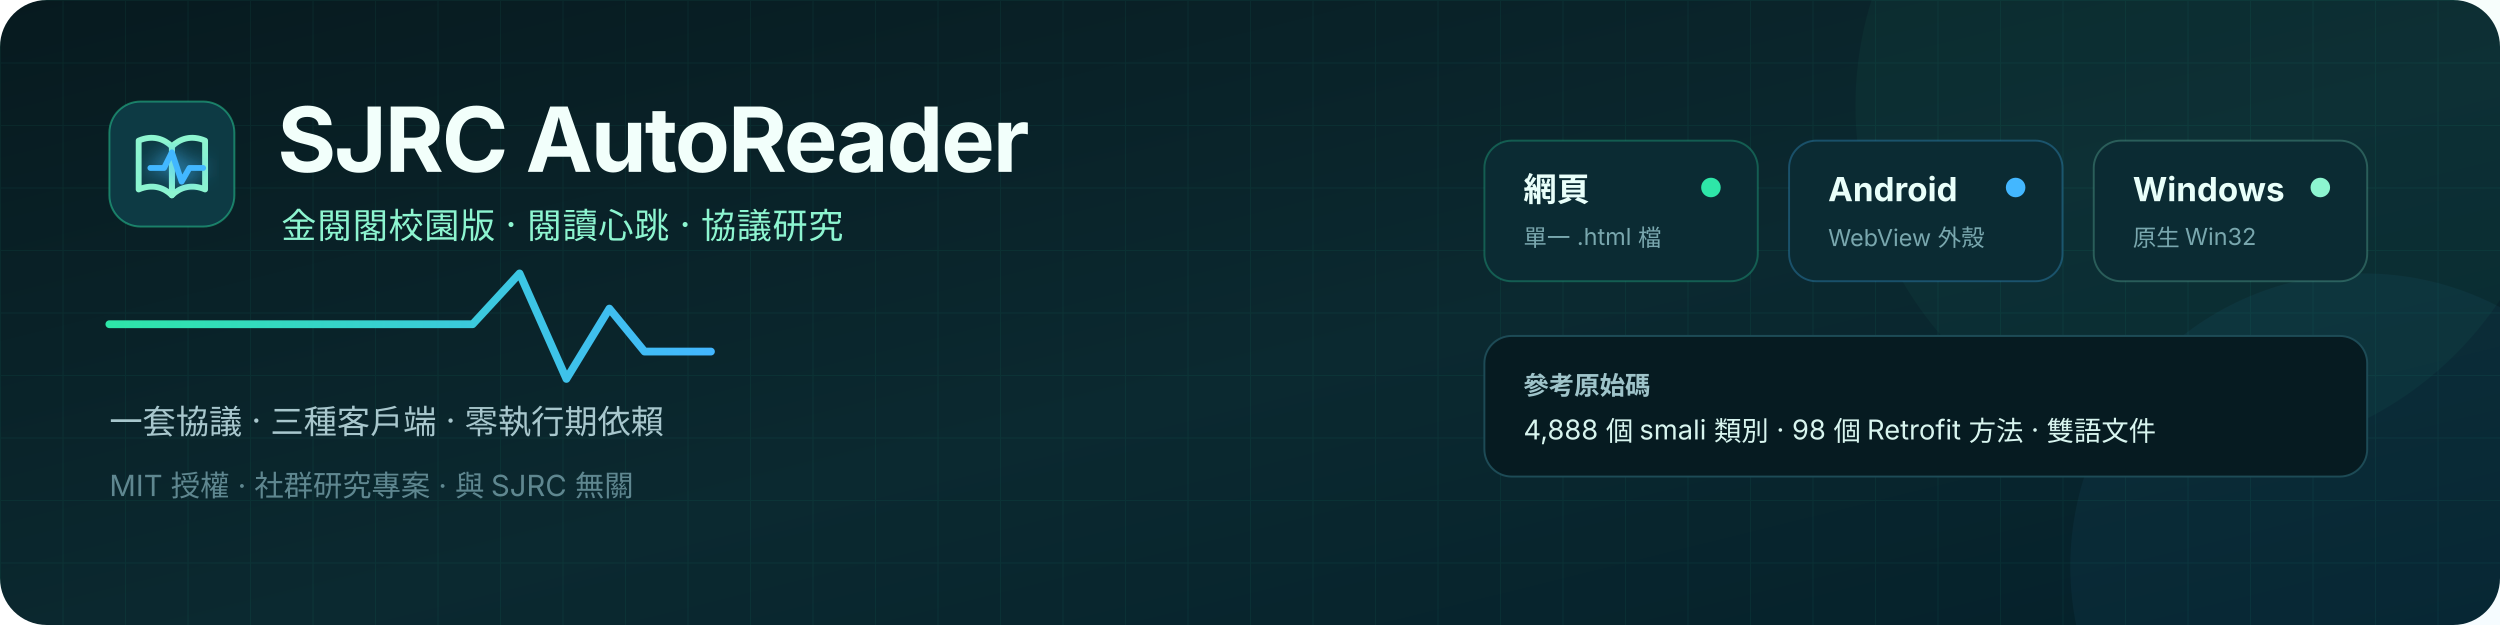
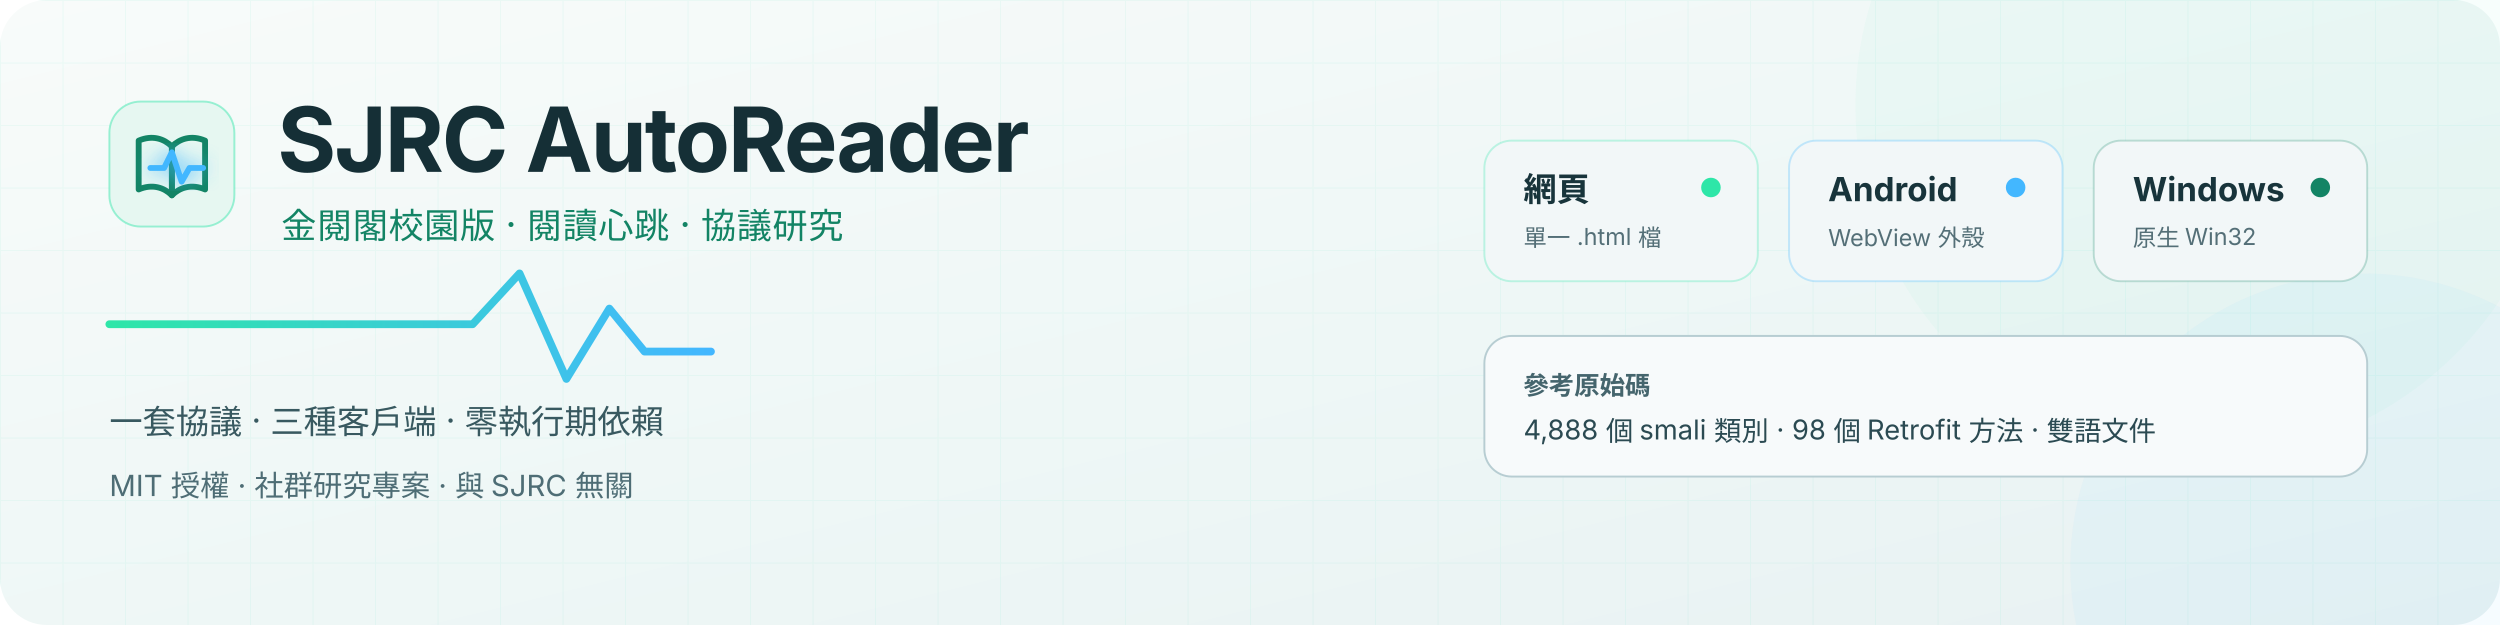
<svg xmlns="http://www.w3.org/2000/svg" width="1280" height="320" viewBox="0 0 1280 320" role="img" aria-labelledby="title desc">
  <defs>
    <linearGradient id="bg" x1="0" y1="0" x2="1" y2="1">
-       <stop offset="0" stop-color="#071a1f" />
-       <stop offset="0.55" stop-color="#0b2930" />
-       <stop offset="1" stop-color="#04202a" />
+       <stop offset="0" stop-color="#f8fbfa" />
+       <stop offset="0.55" stop-color="#eef7f6" />
+       <stop offset="1" stop-color="#e8f1f2" />
    </linearGradient>
    <linearGradient id="accent" x1="0" y1="0" x2="1" y2="0">
      <stop offset="0" stop-color="#2ee6a8" />
      <stop offset="1" stop-color="#43b7ff" />
    </linearGradient>
    <pattern id="grid" width="32" height="32" patternUnits="userSpaceOnUse">
      <path d="M32 0H0V32" fill="none" stroke="#2ee6a8" stroke-opacity="0.06" />
    </pattern>
    <filter id="glow" x="-30%" y="-30%" width="160%" height="160%">
      <feGaussianBlur stdDeviation="5" result="b" />
      <feMerge>
        <feMergeNode in="b" />
        <feMergeNode in="SourceGraphic" />
      </feMerge>
    </filter>
  </defs>
  <rect width="1280" height="320" rx="24" fill="url(#bg)" />
  <rect width="1280" height="320" rx="24" fill="url(#grid)" />
  <circle cx="1130" cy="54" r="180" fill="#2ee6a8" opacity="0.04" />
  <circle cx="1210" cy="290" r="150" fill="#43b7ff" opacity="0.05" />
  <g transform="translate(56 52)">
-     <rect width="64" height="64" rx="16" fill="#0d3a44" stroke="#2ee6a8" stroke-opacity="0.45" />
-     <path d="M15 20c7-3 13-1 17 3v25c-4-4-10-6-17-3z" fill="none" stroke="#8df5d0" stroke-width="3" stroke-linejoin="round" />
-     <path d="M49 20c-7-3-13-1-17 3v25c4-4 10-6 17-3z" fill="none" stroke="#8df5d0" stroke-width="3" stroke-linejoin="round" />
+     <rect width="64" height="64" rx="16" fill="#e6f7f1" stroke="#2ee6a8" stroke-opacity="0.45" />
+     <path d="M15 20c7-3 13-1 17 3v25c-4-4-10-6-17-3z" fill="none" stroke="#138465" stroke-width="3" stroke-linejoin="round" />
+     <path d="M49 20c-7-3-13-1-17 3v25c4-4 10-6 17-3z" fill="none" stroke="#138465" stroke-width="3" stroke-linejoin="round" />
    <path d="M21 34h7l4-8 5 15 4-7h7" fill="none" stroke="#43b7ff" stroke-width="3" stroke-linecap="round" stroke-linejoin="round" filter="url(#glow)" />
  </g>
-   <text x="142" y="88" fill="#f2fffb" font-family="'Noto Sans TC','Microsoft JhengHei','PingFang TC',Inter,'Segoe UI',sans-serif" font-size="46" font-weight="700" letter-spacing="-1">SJRC AutoReader</text>
-   <text x="144" y="122" fill="#8df5d0" font-family="'Noto Sans TC','Microsoft JhengHei','PingFang TC',Inter,'Segoe UI',sans-serif" font-size="18" font-weight="500" letter-spacing="0.3">金閱閣校園版 · 閱讀心跳 · 協議研究</text>
+   <text x="142" y="88" fill="#152f36" font-family="'Noto Sans TC','Microsoft JhengHei','PingFang TC',Inter,'Segoe UI',sans-serif" font-size="46" font-weight="700" letter-spacing="-1">SJRC AutoReader</text>
+   <text x="144" y="122" fill="#138465" font-family="'Noto Sans TC','Microsoft JhengHei','PingFang TC',Inter,'Segoe UI',sans-serif" font-size="18" font-weight="500" letter-spacing="0.3">金閱閣校園版 · 閱讀心跳 · 協議研究</text>
  <path d="M56 166h186l24-26 24 54 22-36 18 22h34" fill="none" stroke="url(#accent)" stroke-width="4" stroke-linecap="round" stroke-linejoin="round" />
-   <text x="56" y="222" fill="#a8c7cd" font-family="'Noto Sans TC','Microsoft JhengHei','PingFang TC',Inter,'Segoe UI',sans-serif" font-size="17">一套協議 · 三種客戶端 · 零執行期依賴</text>
-   <text x="56" y="254" fill="#5f8790" font-family="'Noto Sans TC','Microsoft JhengHei','PingFang TC',Inter,'Segoe UI',sans-serif" font-size="15">MIT 授權 · 社群研究專案 · 與 SJRC 無關</text>
+   <text x="56" y="222" fill="#385960" font-family="'Noto Sans TC','Microsoft JhengHei','PingFang TC',Inter,'Segoe UI',sans-serif" font-size="17">一套協議 · 三種客戶端 · 零執行期依賴</text>
+   <text x="56" y="254" fill="#4e6d75" font-family="'Noto Sans TC','Microsoft JhengHei','PingFang TC',Inter,'Segoe UI',sans-serif" font-size="15">MIT 授權 · 社群研究專案 · 與 SJRC 無關</text>
  <g font-family="'Noto Sans TC','Microsoft JhengHei','PingFang TC',Inter,'Segoe UI',sans-serif">
    <g transform="translate(760 72)">
-       <rect width="140" height="72" rx="14" fill="#0b2b33" stroke="#2ee6a8" stroke-opacity="0.28" />
-       <text x="20" y="31" fill="#e9fffa" font-size="17" font-weight="650">網頁</text>
-       <text x="20" y="54" fill="#79a7ae" font-size="12">單一 .html 檔</text>
+       <rect width="140" height="72" rx="14" fill="#f2f7f8" stroke="#2ee6a8" stroke-opacity="0.28" />
+       <text x="20" y="31" fill="#18343b" font-size="17" font-weight="650">網頁</text>
+       <text x="20" y="54" fill="#546f77" font-size="12">單一 .html 檔</text>
      <circle cx="116" cy="24" r="5" fill="#2ee6a8" />
    </g>
    <g transform="translate(916 72)">
-       <rect width="140" height="72" rx="14" fill="#0b2b33" stroke="#43b7ff" stroke-opacity="0.28" />
-       <text x="20" y="31" fill="#e9fffa" font-size="17" font-weight="650">Android</text>
-       <text x="20" y="54" fill="#79a7ae" font-size="12">WebView 外殼</text>
+       <rect width="140" height="72" rx="14" fill="#f2f7f8" stroke="#43b7ff" stroke-opacity="0.28" />
+       <text x="20" y="31" fill="#18343b" font-size="17" font-weight="650">Android</text>
+       <text x="20" y="54" fill="#546f77" font-size="12">WebView 外殼</text>
      <circle cx="116" cy="24" r="5" fill="#43b7ff" />
    </g>
    <g transform="translate(1072 72)">
-       <rect width="140" height="72" rx="14" fill="#0b2b33" stroke="#8df5d0" stroke-opacity="0.24" />
-       <text x="20" y="31" fill="#e9fffa" font-size="17" font-weight="650">Windows</text>
-       <text x="20" y="54" fill="#79a7ae" font-size="12">原生 Win32</text>
-       <circle cx="116" cy="24" r="5" fill="#8df5d0" />
+       <rect width="140" height="72" rx="14" fill="#f2f7f8" stroke="#138465" stroke-opacity="0.24" />
+       <text x="20" y="31" fill="#18343b" font-size="17" font-weight="650">Windows</text>
+       <text x="20" y="54" fill="#546f77" font-size="12">原生 Win32</text>
+       <circle cx="116" cy="24" r="5" fill="#138465" />
    </g>
    <g transform="translate(760 172)">
-       <rect width="452" height="72" rx="14" fill="#061b21" stroke="#1d4b56" />
-       <text x="20" y="30" fill="#9fc4ca" font-size="13" font-weight="600">參考原始碼</text>
-       <text x="20" y="53" fill="#d8f5ef" font-size="14">4,888 個 smali 類別 · 98 個 Retrofit 方法 · 雙語文件</text>
+       <rect width="452" height="72" rx="14" fill="#f7fafb" stroke="#b7cdd2" />
+       <text x="20" y="30" fill="#45656d" font-size="13" font-weight="600">參考原始碼</text>
+       <text x="20" y="53" fill="#2b4a52" font-size="14">4,888 個 smali 類別 · 98 個 Retrofit 方法 · 雙語文件</text>
    </g>
  </g>
</svg>
